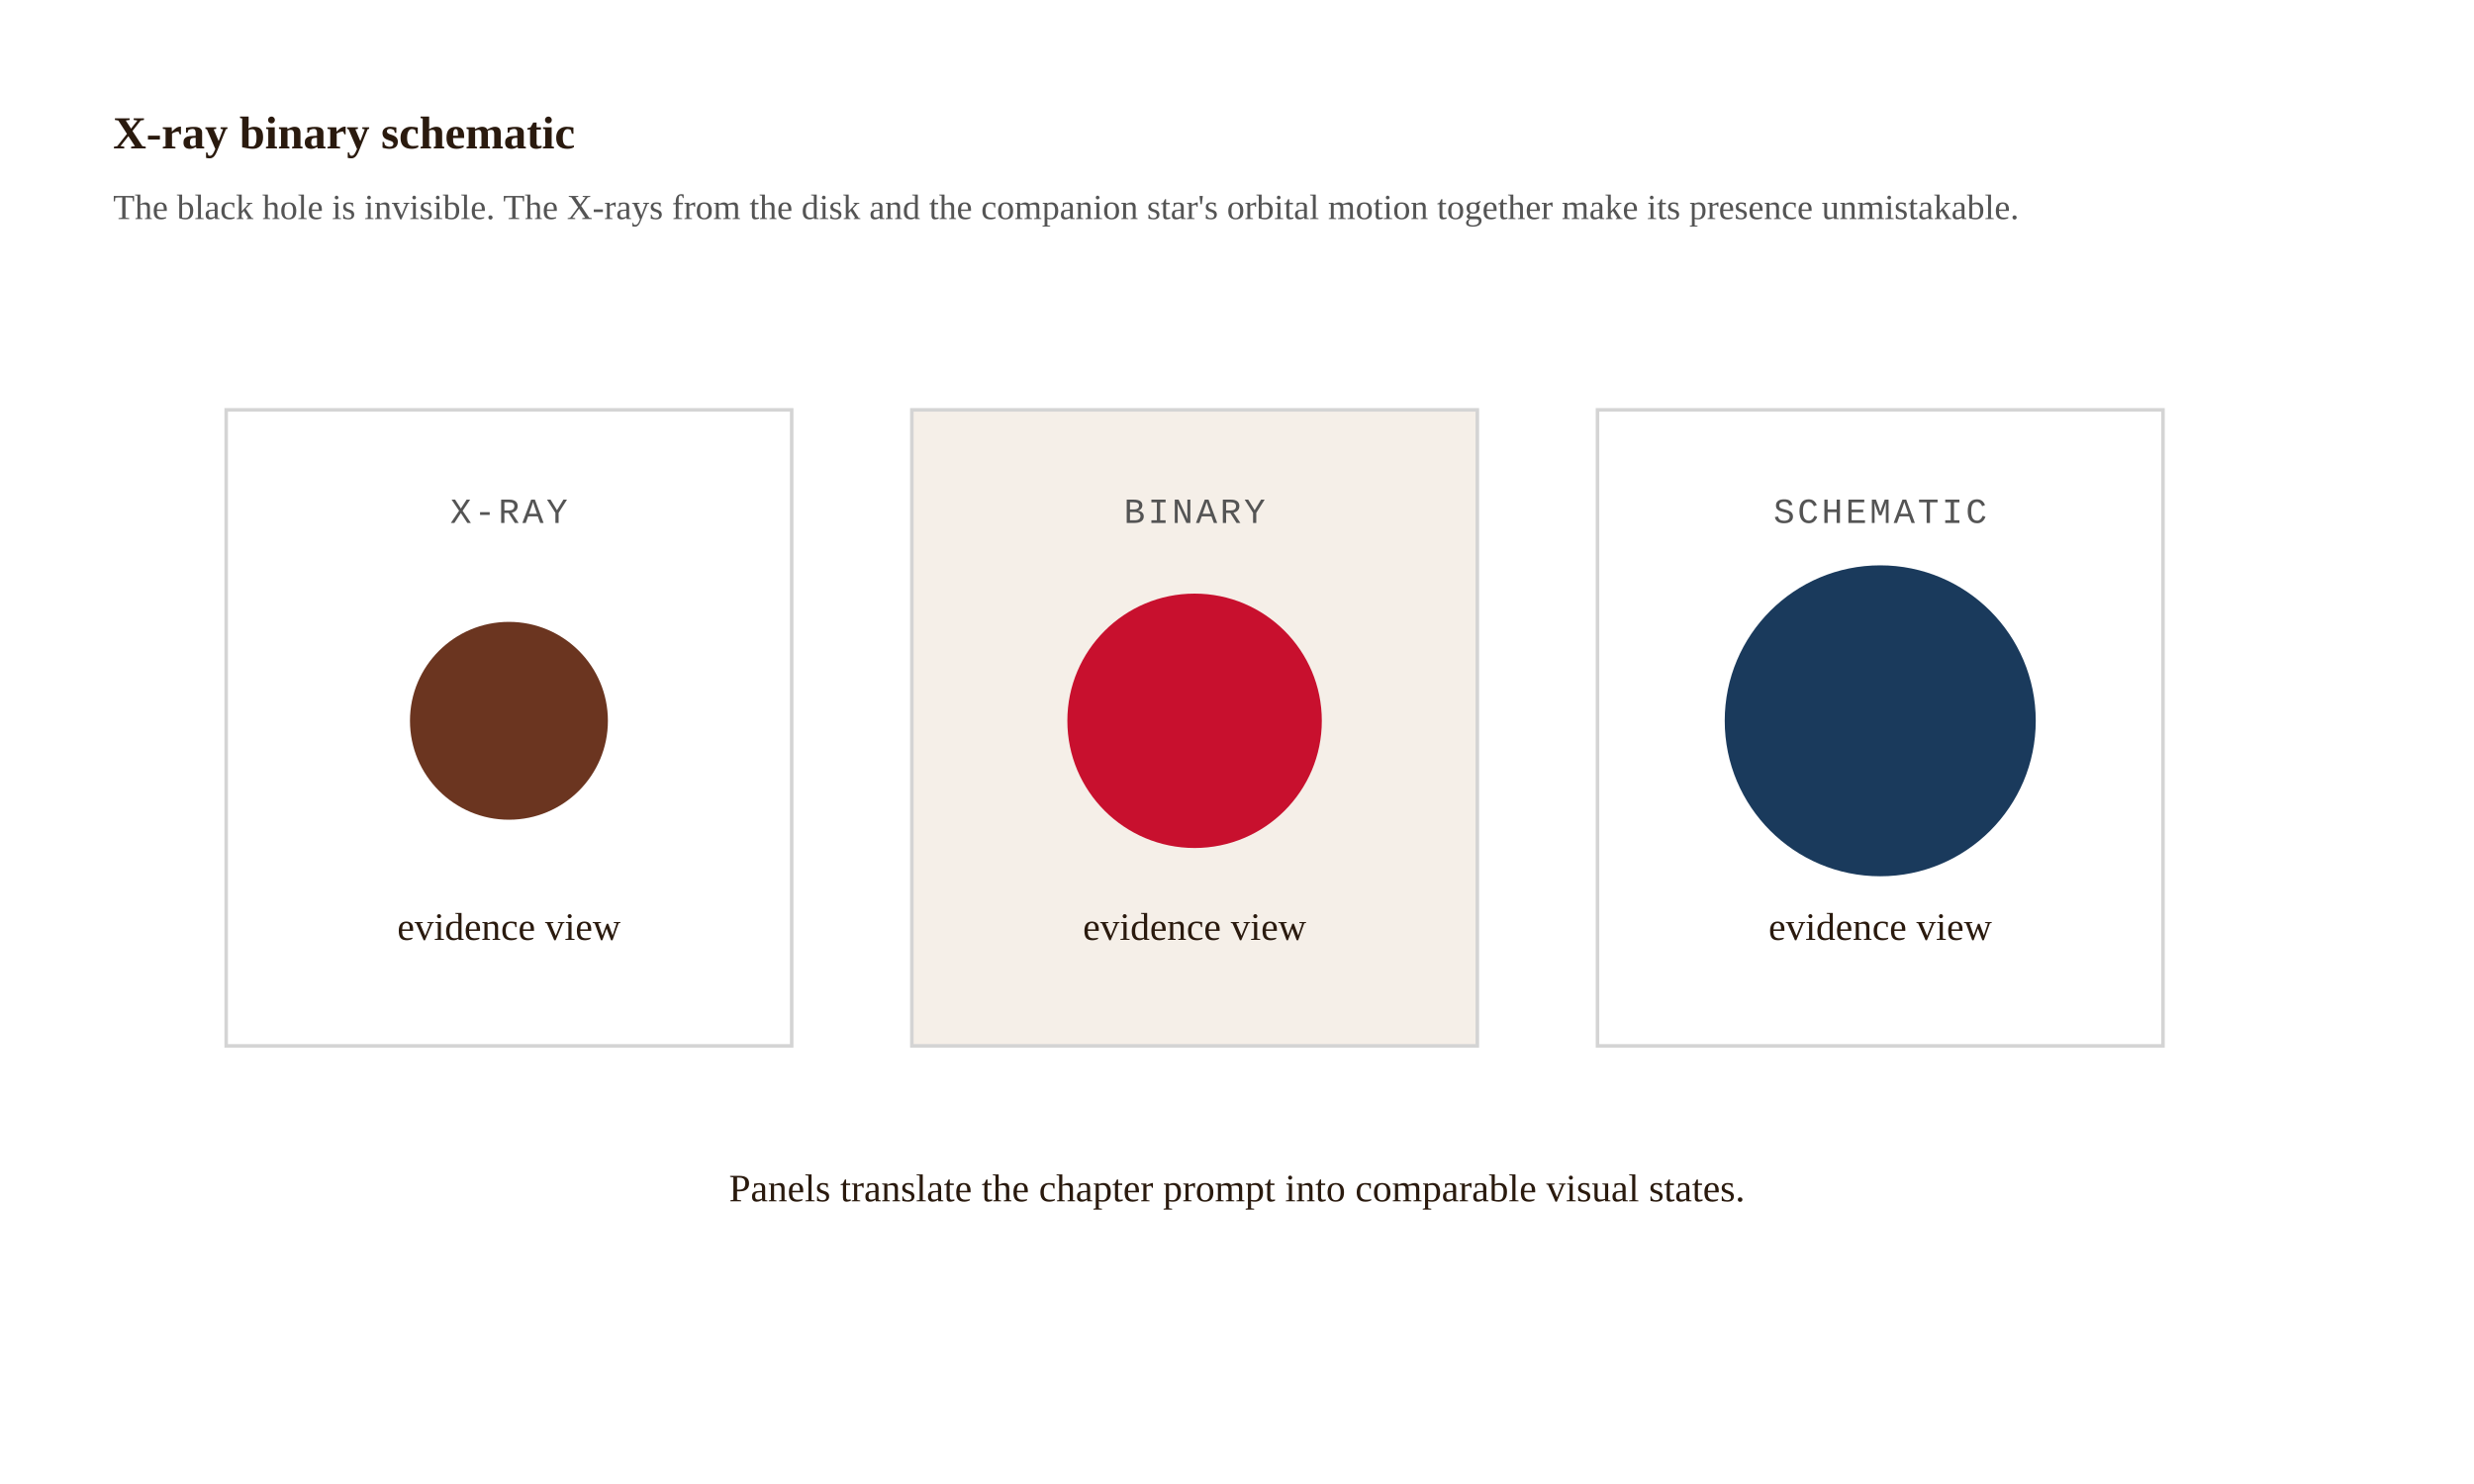
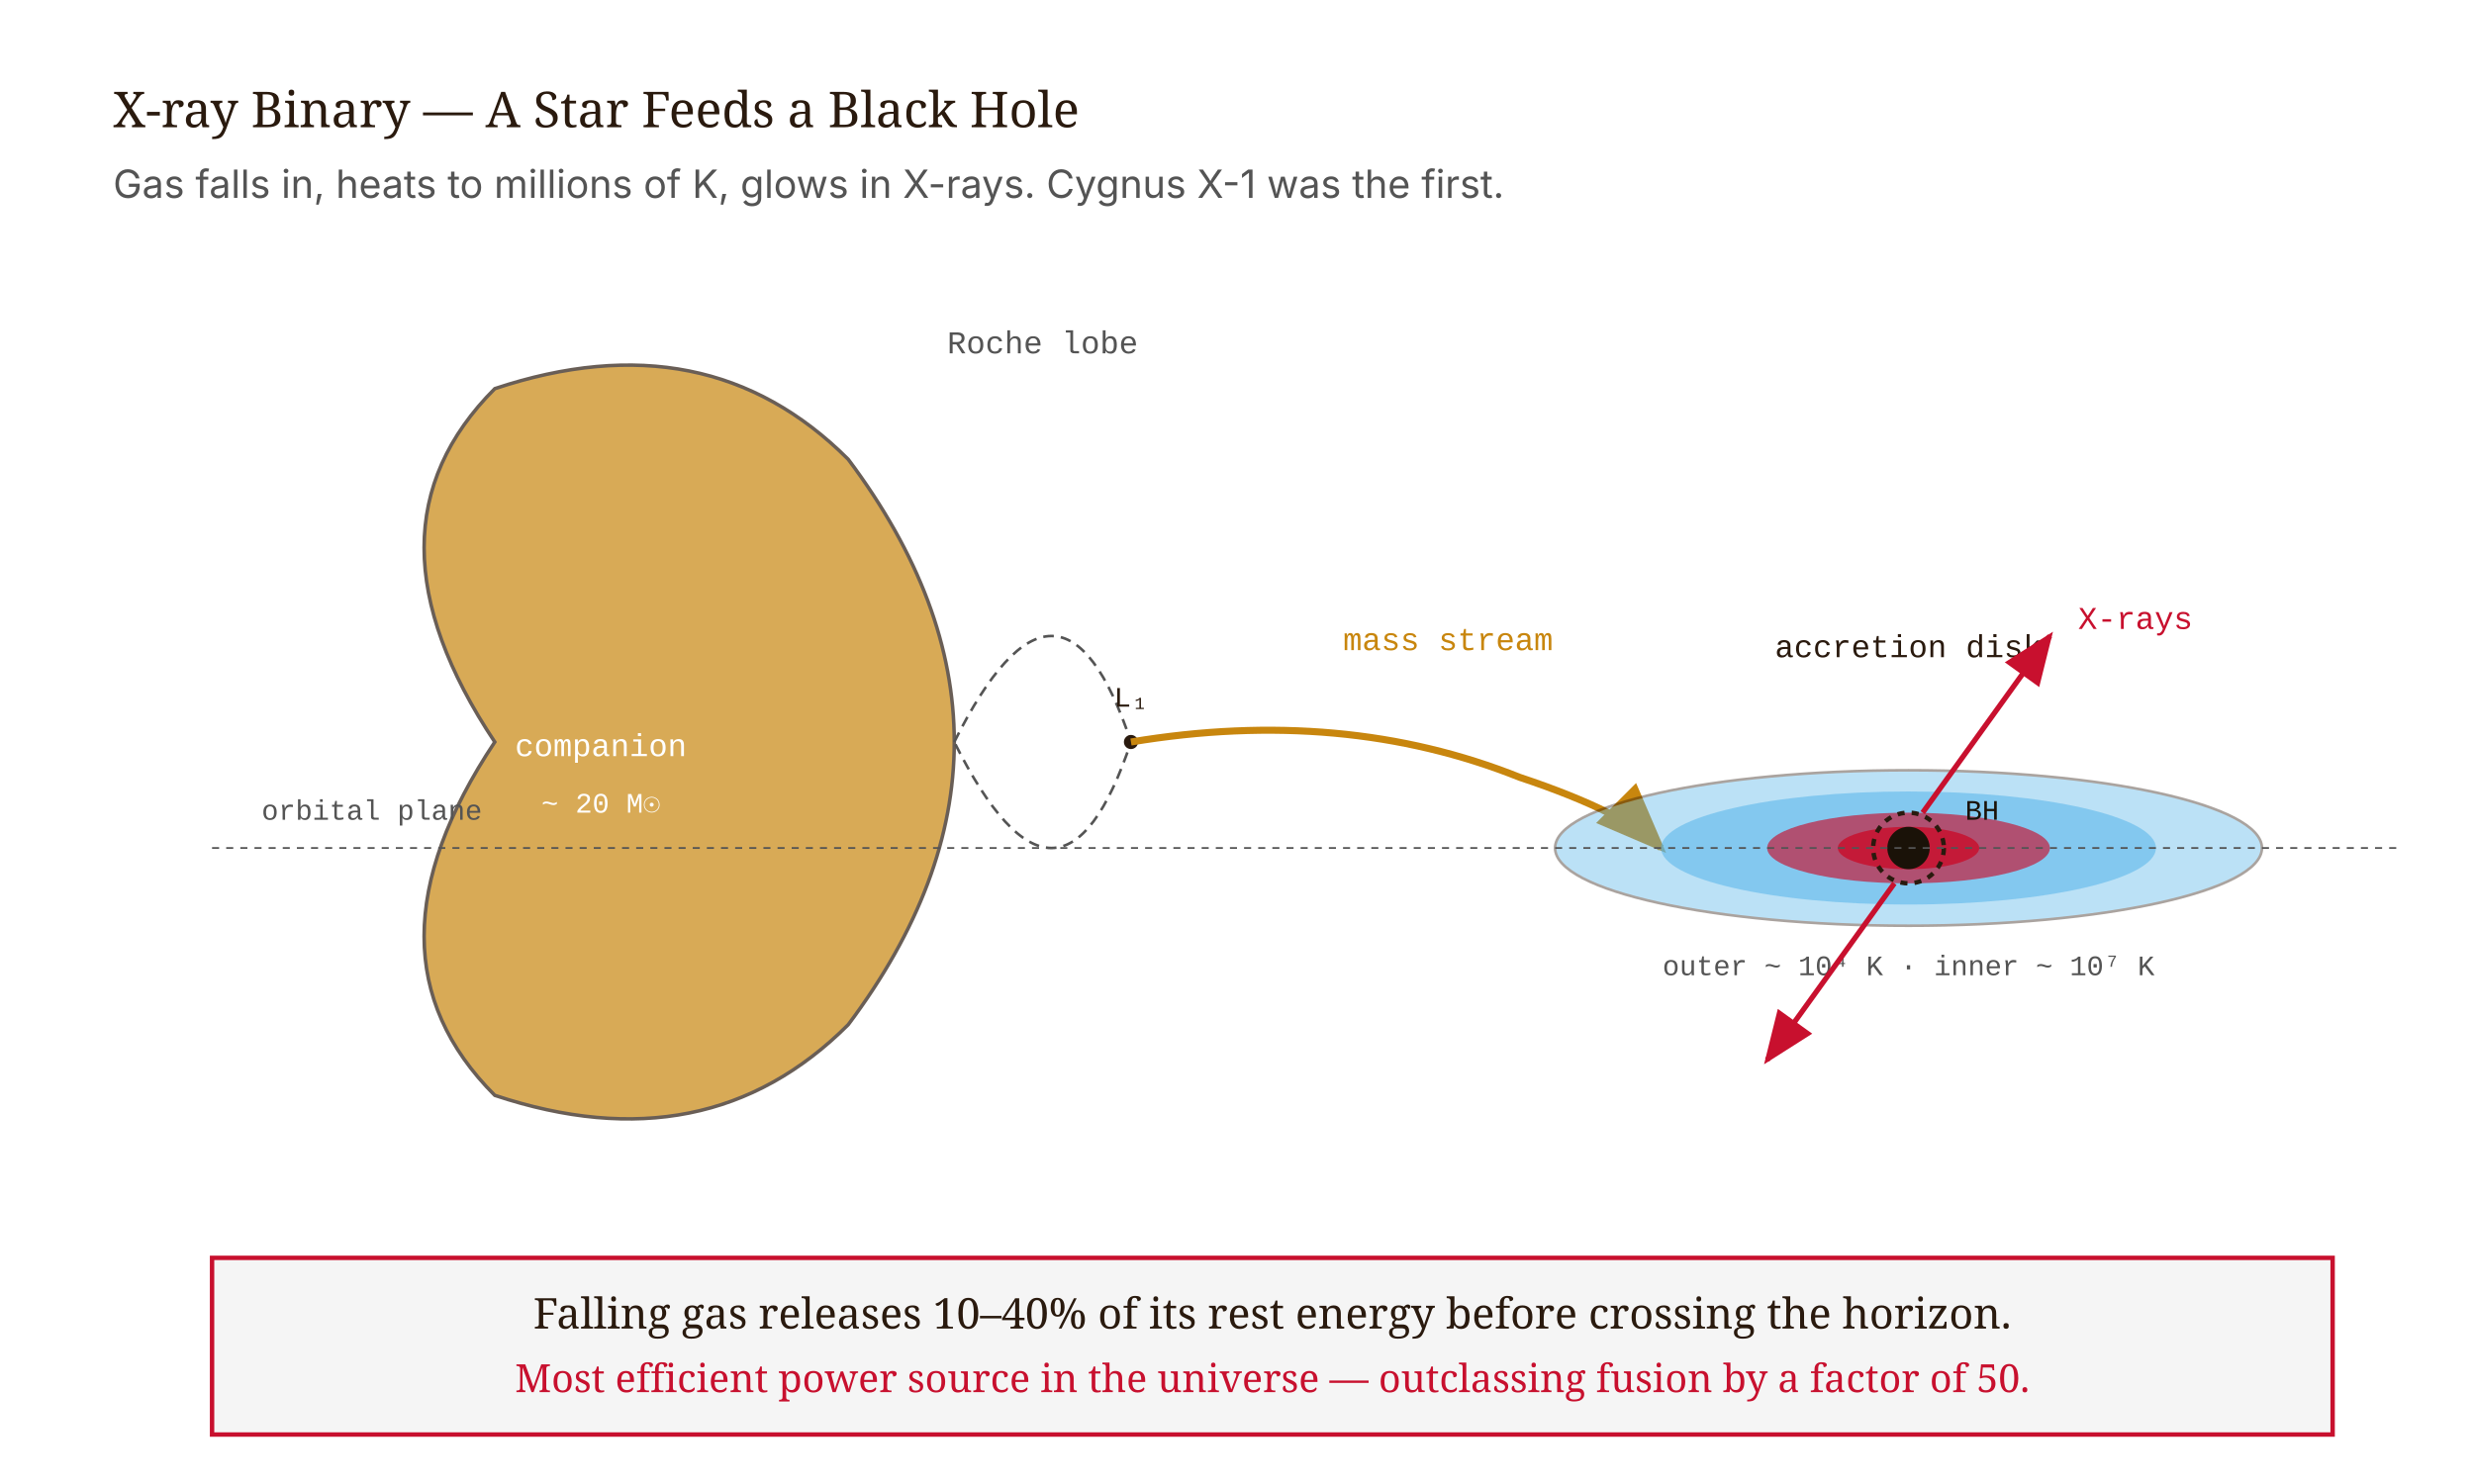
- <svg xmlns="http://www.w3.org/2000/svg" viewBox="0 0 700 420" role="img" aria-labelledby="title desc">
+ <svg xmlns="http://www.w3.org/2000/svg" viewBox="0 0 700 420" role="img" aria-labelledby="fig-title">
  <defs>
-     <marker id="arrow" markerWidth="8" markerHeight="6" refX="7" refY="3" orient="auto">
-       <polygon points="0 0, 8 3, 0 6" fill="#2a1a0e" />
+     <marker id="arrowred" markerWidth="10" markerHeight="8" refX="9" refY="4" orient="auto">
+       <polygon points="0 0, 10 4, 0 8" fill="#C8102E" />
+     </marker>
+     <marker id="arrowoch" markerWidth="10" markerHeight="8" refX="9" refY="4" orient="auto">
+       <polygon points="0 0, 10 4, 0 8" fill="#C8860E" />
    </marker>
  </defs>
  <rect x="0" y="0" width="700" height="420" fill="#FFFFFF" />
-   <text x="32" y="42" font-family="'EB Garamond', Georgia, 'Times New Roman', serif" font-size="13" font-weight="bold" fill="#2a1a0e">X-ray binary schematic </text>
-   <text x="32" y="62" font-family="'EB Garamond', Georgia, 'Times New Roman', serif" font-size="10" fill="#545454">The black hole is invisible. The X-rays from the disk and the companion star's orbital motion together make its presence unmistakable.</text>
-   <rect x="64" y="116" width="160" height="180" fill="#FFFFFF" stroke="#D4D4D4" stroke-width="1" />
-   <text x="144" y="148" text-anchor="middle" font-family="'IBM Plex Mono', 'Courier New', monospace" font-size="10" letter-spacing="0.08em" fill="#545454">X-RAY</text>
-   <circle cx="144" cy="204" r="28" fill="#6B3520" />
-   <text x="144" y="266" text-anchor="middle" font-family="'EB Garamond', Georgia, 'Times New Roman', serif" font-size="11" fill="#2a1a0e">evidence view</text>
-   <rect x="258" y="116" width="160" height="180" fill="#F5EFE8" stroke="#D4D4D4" stroke-width="1" />
-   <text x="338" y="148" text-anchor="middle" font-family="'IBM Plex Mono', 'Courier New', monospace" font-size="10" letter-spacing="0.08em" fill="#545454">BINARY</text>
-   <circle cx="338" cy="204" r="36" fill="#C8102E" />
-   <text x="338" y="266" text-anchor="middle" font-family="'EB Garamond', Georgia, 'Times New Roman', serif" font-size="11" fill="#2a1a0e">evidence view</text>
-   <rect x="452" y="116" width="160" height="180" fill="#FFFFFF" stroke="#D4D4D4" stroke-width="1" />
-   <text x="532" y="148" text-anchor="middle" font-family="'IBM Plex Mono', 'Courier New', monospace" font-size="10" letter-spacing="0.08em" fill="#545454">SCHEMATIC</text>
-   <circle cx="532" cy="204" r="44" fill="#1A3A5C" />
-   <text x="532" y="266" text-anchor="middle" font-family="'EB Garamond', Georgia, 'Times New Roman', serif" font-size="11" fill="#2a1a0e">evidence view</text>
-   <text x="350" y="340" text-anchor="middle" font-family="'EB Garamond', Georgia, 'Times New Roman', serif" font-size="11" fill="#2a1a0e">Panels translate the chapter prompt into comparable visual states.</text>
+   <text x="32" y="36" font-family="'EB Garamond', 'Garamond', Georgia, serif" font-size="14" fill="#2a1a0e">X-ray Binary — A Star Feeds a Black Hole</text>
+   <text x="32" y="56" font-family="'Inter', -apple-system, 'Helvetica Neue', sans-serif" font-size="11" fill="#545454">Gas falls in, heats to millions of K, glows in X-rays. Cygnus X-1 was the first.</text>
+   <path d="M 140 210 Q 100 150 140 110 Q 200 90 240 130 Q 270 170 270 210 Q 270 250 240 290 Q 200 330 140 310 Q 100 270 140 210 Z" fill="#C8860E" opacity="0.7" stroke="#2a1a0e" stroke-width="1" />
+   <text x="170" y="214" text-anchor="middle" font-family="'JetBrains Mono', 'Fira Code', 'Courier New', monospace" font-size="9" fill="#FFFFFF">companion</text>
+   <text x="170" y="230" text-anchor="middle" font-family="'JetBrains Mono', 'Fira Code', 'Courier New', monospace" font-size="8" fill="#FFFFFF">~ 20 M☉</text>
+   <path d="M 270 210 Q 300 150 320 210 Q 300 270 270 210" fill="none" stroke="#545454" stroke-width="0.75" stroke-dasharray="3 2" />
+   <text x="295" y="100" text-anchor="middle" font-family="'JetBrains Mono', 'Fira Code', 'Courier New', monospace" font-size="9" fill="#545454">Roche lobe</text>
+   <circle cx="320" cy="210" r="2" fill="#2a1a0e" />
+   <text x="320" y="200" text-anchor="middle" font-family="'JetBrains Mono', 'Fira Code', 'Courier New', monospace" font-size="8" fill="#2a1a0e">L₁</text>
+   <path d="M 320 210 Q 380 200 430 220 Q 460 230 470 240" stroke="#C8860E" stroke-width="2" fill="none" marker-end="url(#arrowoch)" />
+   <text x="380" y="184" font-family="'JetBrains Mono', 'Fira Code', 'Courier New', monospace" font-size="9" fill="#C8860E">mass stream</text>
+   <ellipse cx="540" cy="240" rx="100" ry="22" fill="#56B4E9" opacity="0.4" stroke="#2a1a0e" stroke-width="0.75" />
+   <ellipse cx="540" cy="240" rx="70" ry="16" fill="#56B4E9" opacity="0.55" />
+   <ellipse cx="540" cy="240" rx="40" ry="10" fill="#C8102E" opacity="0.65" />
+   <ellipse cx="540" cy="240" rx="20" ry="6" fill="#C8102E" opacity="0.85" />
+   <circle cx="540" cy="240" r="6" fill="#1a1208" />
+   <circle cx="540" cy="240" r="10" fill="none" stroke="#2a1a0e" stroke-width="1.25" stroke-dasharray="2 2" />
+   <text x="540" y="186" text-anchor="middle" font-family="'JetBrains Mono', 'Fira Code', 'Courier New', monospace" font-size="9" fill="#2a1a0e">accretion disk</text>
+   <text x="540" y="276" text-anchor="middle" font-family="'JetBrains Mono', 'Fira Code', 'Courier New', monospace" font-size="8" fill="#545454">outer ~ 10⁴ K · inner ~ 10⁷ K</text>
+   <text x="556" y="232" font-family="'JetBrains Mono', 'Fira Code', 'Courier New', monospace" font-size="8" fill="#1a1208">BH</text>
+   <g stroke="#C8102E" stroke-width="1.5" fill="none">
+     <line x1="544" y1="230" x2="580" y2="180" marker-end="url(#arrowred)" />
+     <line x1="536" y1="250" x2="500" y2="300" marker-end="url(#arrowred)" />
+   </g>
+   <text x="588" y="178" font-family="'JetBrains Mono', 'Fira Code', 'Courier New', monospace" font-size="9" fill="#C8102E">X-rays</text>
+   <line x1="60" y1="240" x2="680" y2="240" stroke="#545454" stroke-width="0.5" stroke-dasharray="2 2" />
+   <text x="74" y="232" font-family="'JetBrains Mono', 'Fira Code', 'Courier New', monospace" font-size="8" fill="#545454">orbital plane</text>
+   <rect x="60" y="356" width="600" height="50" fill="#F5F5F5" stroke="#C8102E" stroke-width="1.25" />
+   <text x="360" y="376" text-anchor="middle" font-family="'EB Garamond', 'Garamond', Georgia, serif" font-size="12" fill="#2a1a0e">Falling gas releases 10–40% of its rest energy before crossing the horizon.</text>
+   <text x="360" y="394" text-anchor="middle" font-family="'EB Garamond', 'Garamond', Georgia, serif" font-size="11" fill="#C8102E">Most efficient power source in the universe — outclassing fusion by a factor of 50.</text>
</svg>
